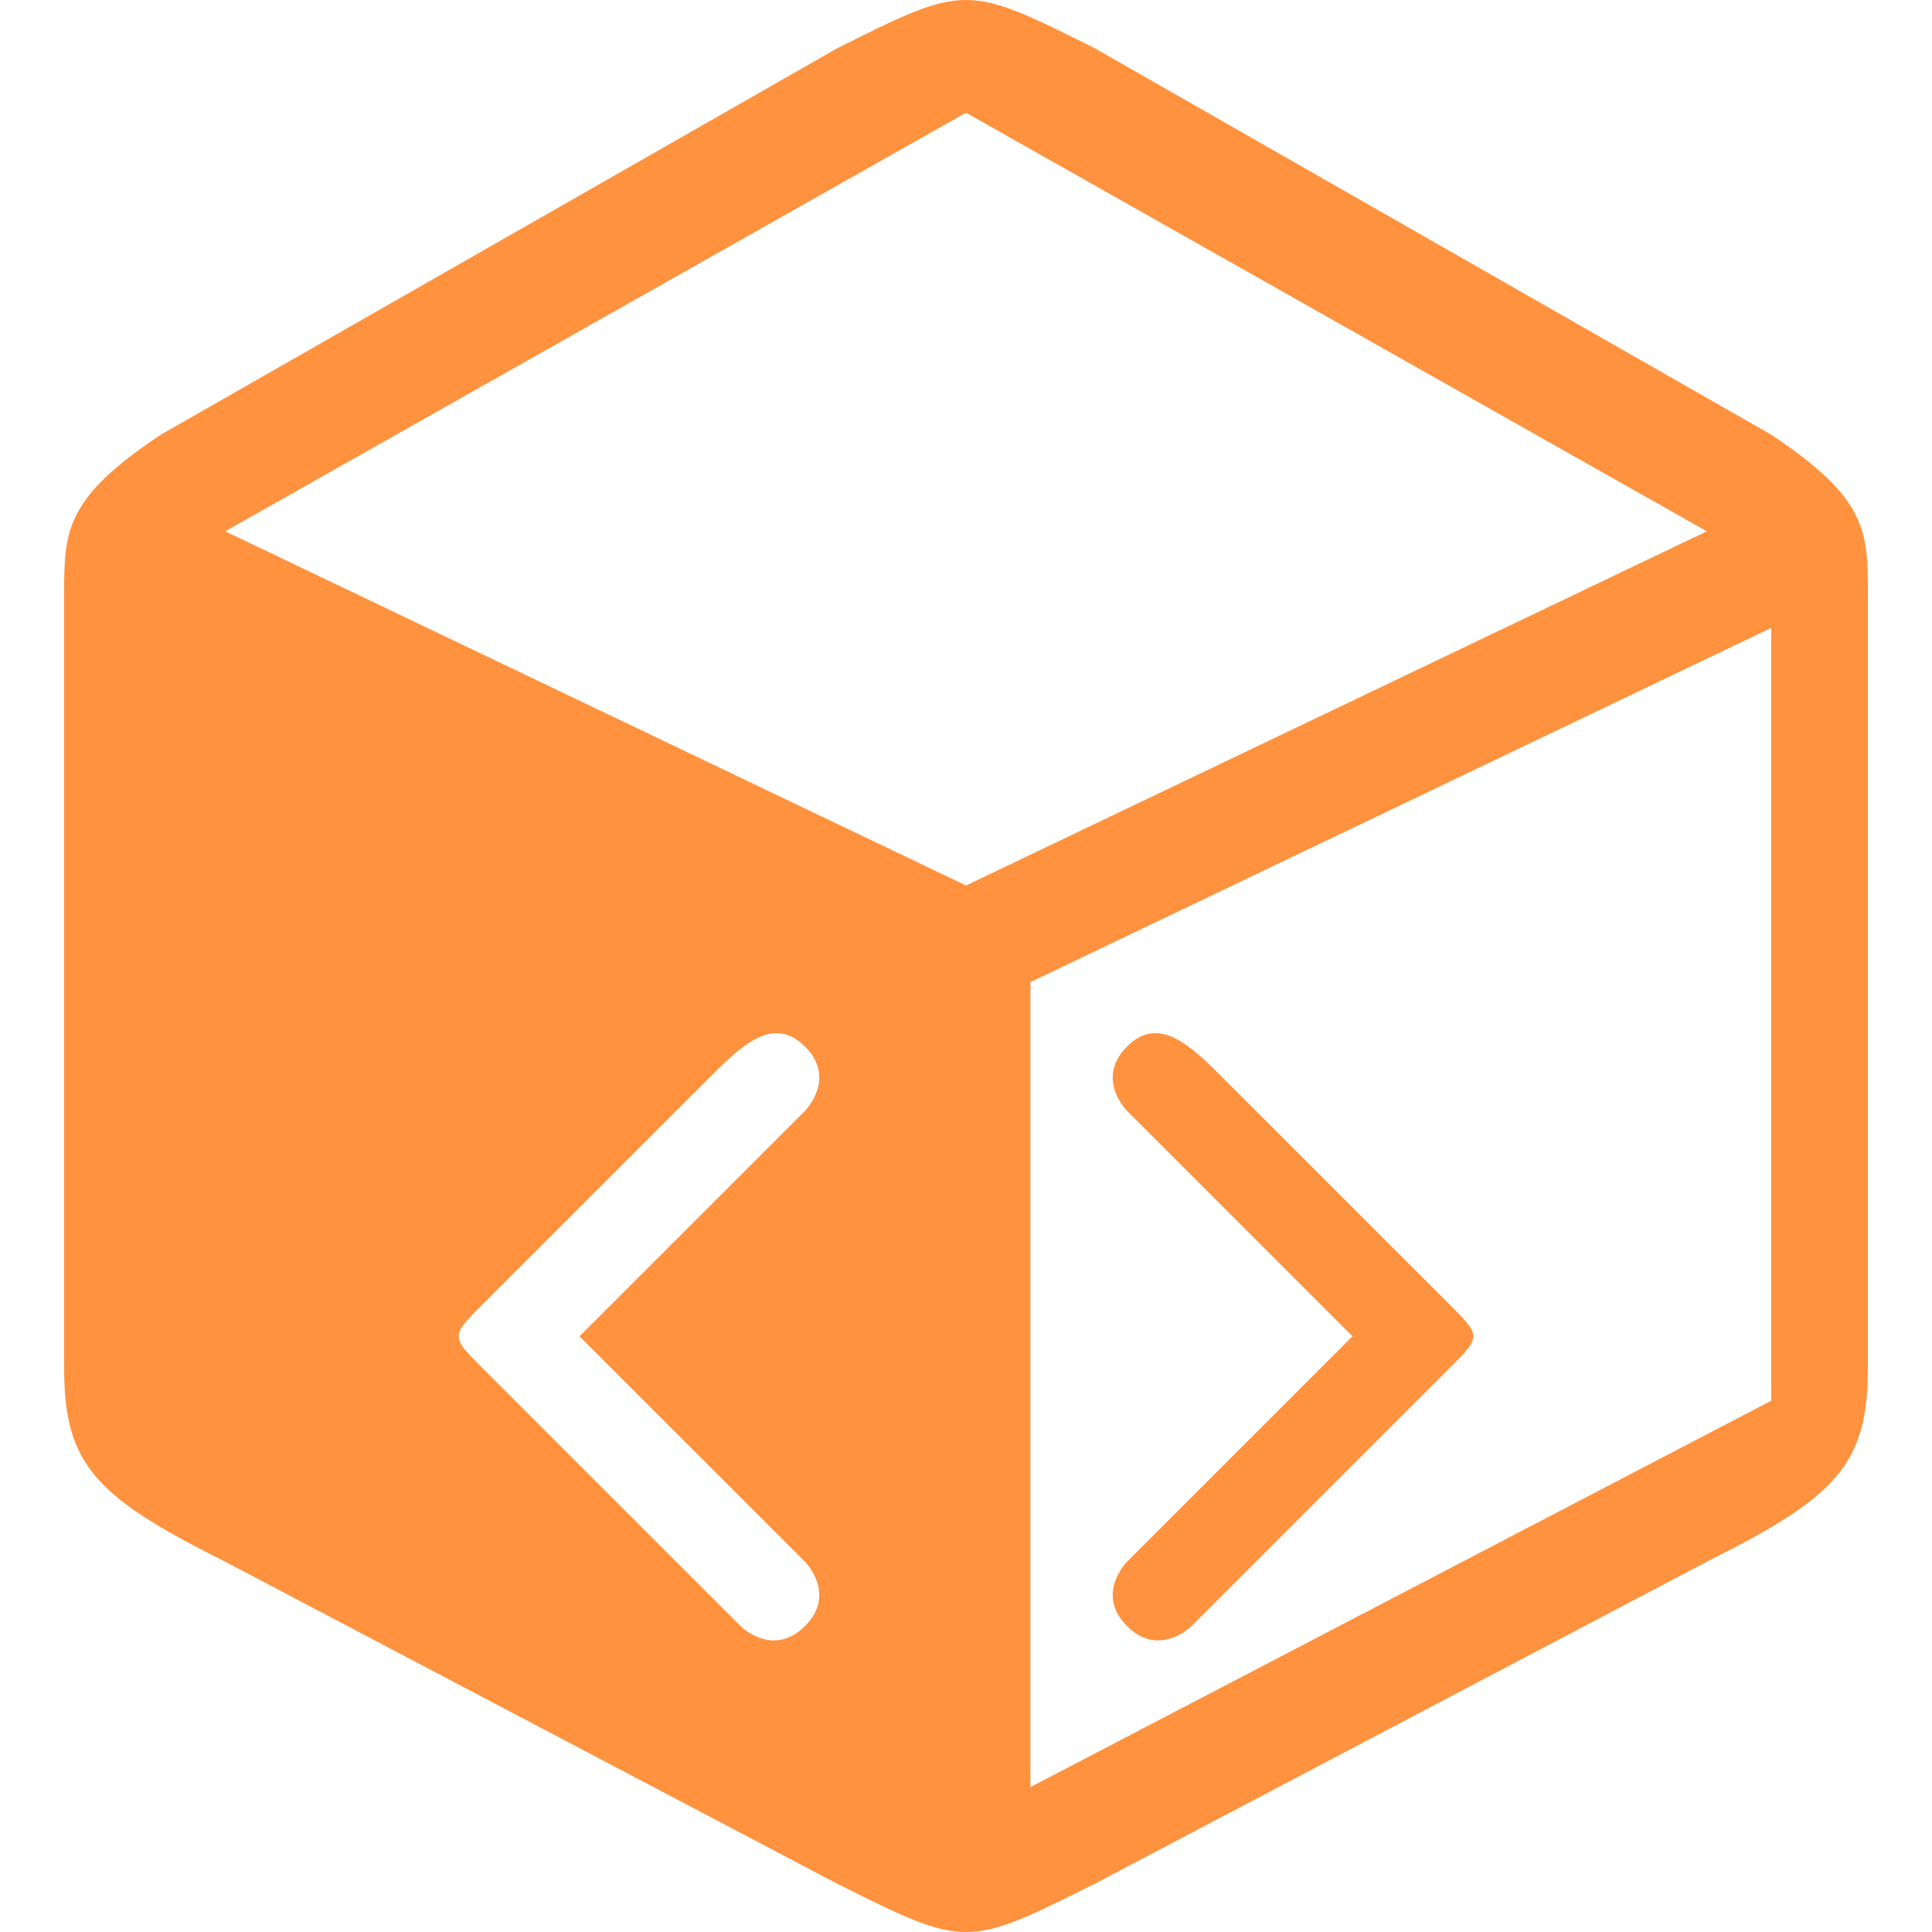
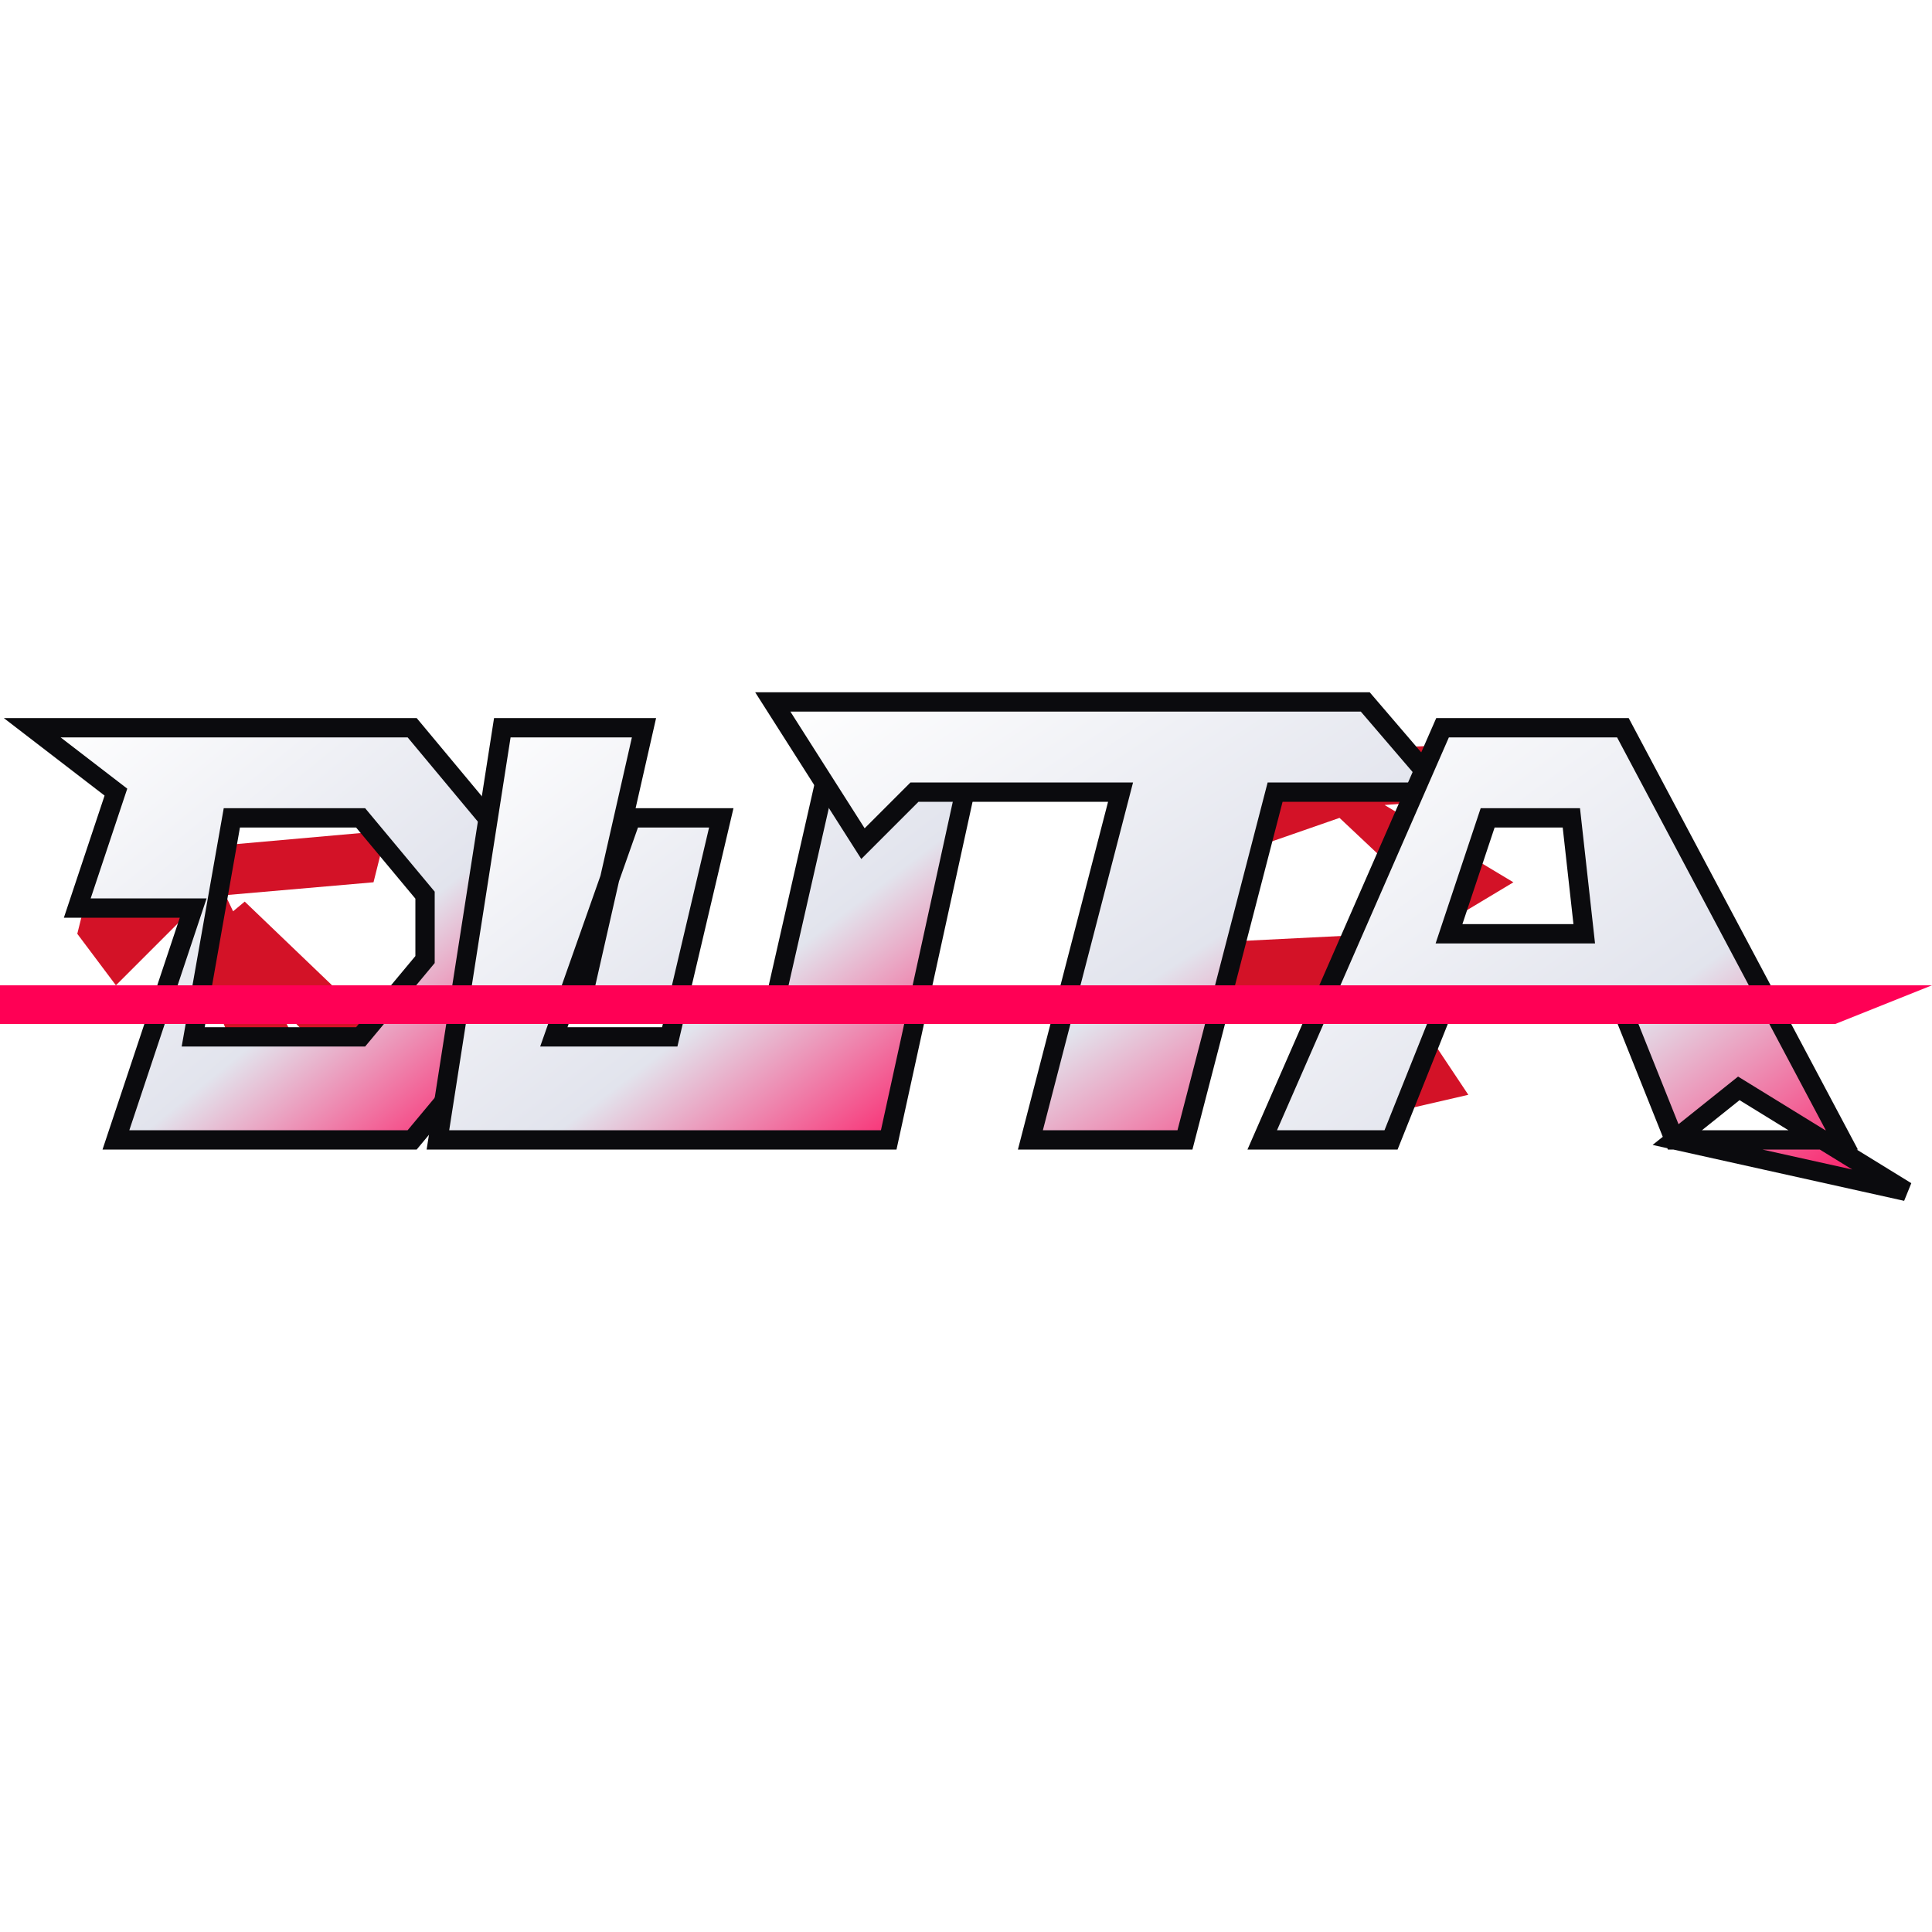
- <svg xmlns="http://www.w3.org/2000/svg" version="1.1" width="512" height="512">
-   <svg width="512" height="512" viewBox="0 0 512 512" fill="none">
-     <path d="M42.607 115.2L221.857 12.8C256 -4.267 256 -4.267 290.143 12.8L469.393 115.2C495 132.267 495 140.8 495 157.867V362.667C495 388.267 486.464 396.8 452.321 413.867L290.143 499.2C256 516.267 256 516.267 221.857 499.2L59.679 413.867C25.536 396.8 17 388.267 17 362.667V157.867C17 140.8 17 132.267 42.607 115.2ZM256 29.867L59.679 140.8L256 234.667L452.321 140.8L256 29.867ZM469.393 166.4L273.071 260.267V473.6L469.393 371.2V166.4ZM358.429 354.133L298.679 294.4C298.679 294.4 290.143 285.867 298.679 277.333C307.214 268.8 315.75 277.333 324.286 285.867L384.036 345.6C392.571 354.133 392.571 354.133 384.036 362.667L315.75 430.933C315.75 430.933 307.214 439.467 298.679 430.933C290.143 422.4 298.679 413.867 298.679 413.867L358.429 354.133ZM153.571 354.133L213.321 294.4C213.321 294.4 221.857 285.867 213.321 277.333C204.786 268.8 196.25 277.333 187.714 285.867L127.964 345.6C119.429 354.133 119.429 354.133 127.964 362.667L196.25 430.933C196.25 430.933 204.786 439.467 213.321 430.933C221.857 422.4 213.321 413.867 213.321 413.867L153.571 354.133Z" fill="#FF923E" />
-   </svg>
-   <style>@media (prefers-color-scheme: light) { :root { filter: none; } }
- @media (prefers-color-scheme: dark) { :root { filter: none; } }
- </style>
+ <svg xmlns="http://www.w3.org/2000/svg" viewBox="0 0 300 90" width="512" height="512">
+   <defs>
+     <linearGradient id="tekken-fav-grad" x1="0%" y1="0%" x2="100%" y2="100%">
+       <stop offset="0%" stop-color="#ffffff" />
+       <stop offset="60%" stop-color="#e2e4ed" />
+       <stop offset="100%" stop-color="#ff0055" />
+     </linearGradient>
+   </defs>
+   <g fill="#d31227">
+     <path d="M25 15 L50 12 L48 20 L28 22 Z M15 28 L60 24 L58 32 L35 34 L45 55 L36 57 L28 38 L18 48 L12 40 Z M38 35 L62 58 L54 62 L32 40 Z" />
+     <path d="M190 12 L245 10 L242 18 L215 20 L235 32 L225 38 L208 22 L185 30 Z M175 42 L255 38 L250 48 L218 50 L228 65 L215 68 L206 52 L170 54 Z" />
+   </g>
+   <g>
+     <path fill-rule="evenodd" d="M5 8 L64 8 L84 32 L84 48 L64 72 L18 72 L30 36 L12 36 L18 18 L5 8 Z M36 22 L56 22 L66 34 L66 44 L56 56 L30 56 Z" fill="url(#tekken-fav-grad)" stroke="#0b0b0e" stroke-width="3" />
+     <path fill-rule="evenodd" d="M78 8 L100 8 L90 52 L120 52 L130 8 L152 8 L138 72 L68 72 Z M98 22 L112 22 L104 56 L86 56 Z" fill="url(#tekken-fav-grad)" stroke="#0b0b0e" stroke-width="3" />
+     <path d="M120 4 L212 4 L224 18 L198 18 L184 72 L160 72 L174 18 L142 18 L134 26 L120 4 Z" fill="url(#tekken-fav-grad)" stroke="#0b0b0e" stroke-width="3" />
+     <path fill-rule="evenodd" d="M196 72 L224 8 L252 8 L286 72 L260 72 L252 52 L224 52 L216 72 Z M231 22 L244 22 L246 40 L225 40 Z M260 72 L296 80 L270 64 Z" fill="url(#tekken-fav-grad)" stroke="#0b0b0e" stroke-width="3" />
+     <path d="M0 48 L300 48 L285 54 L0 54 Z" fill="#ff0055" />
+   </g>
</svg>
